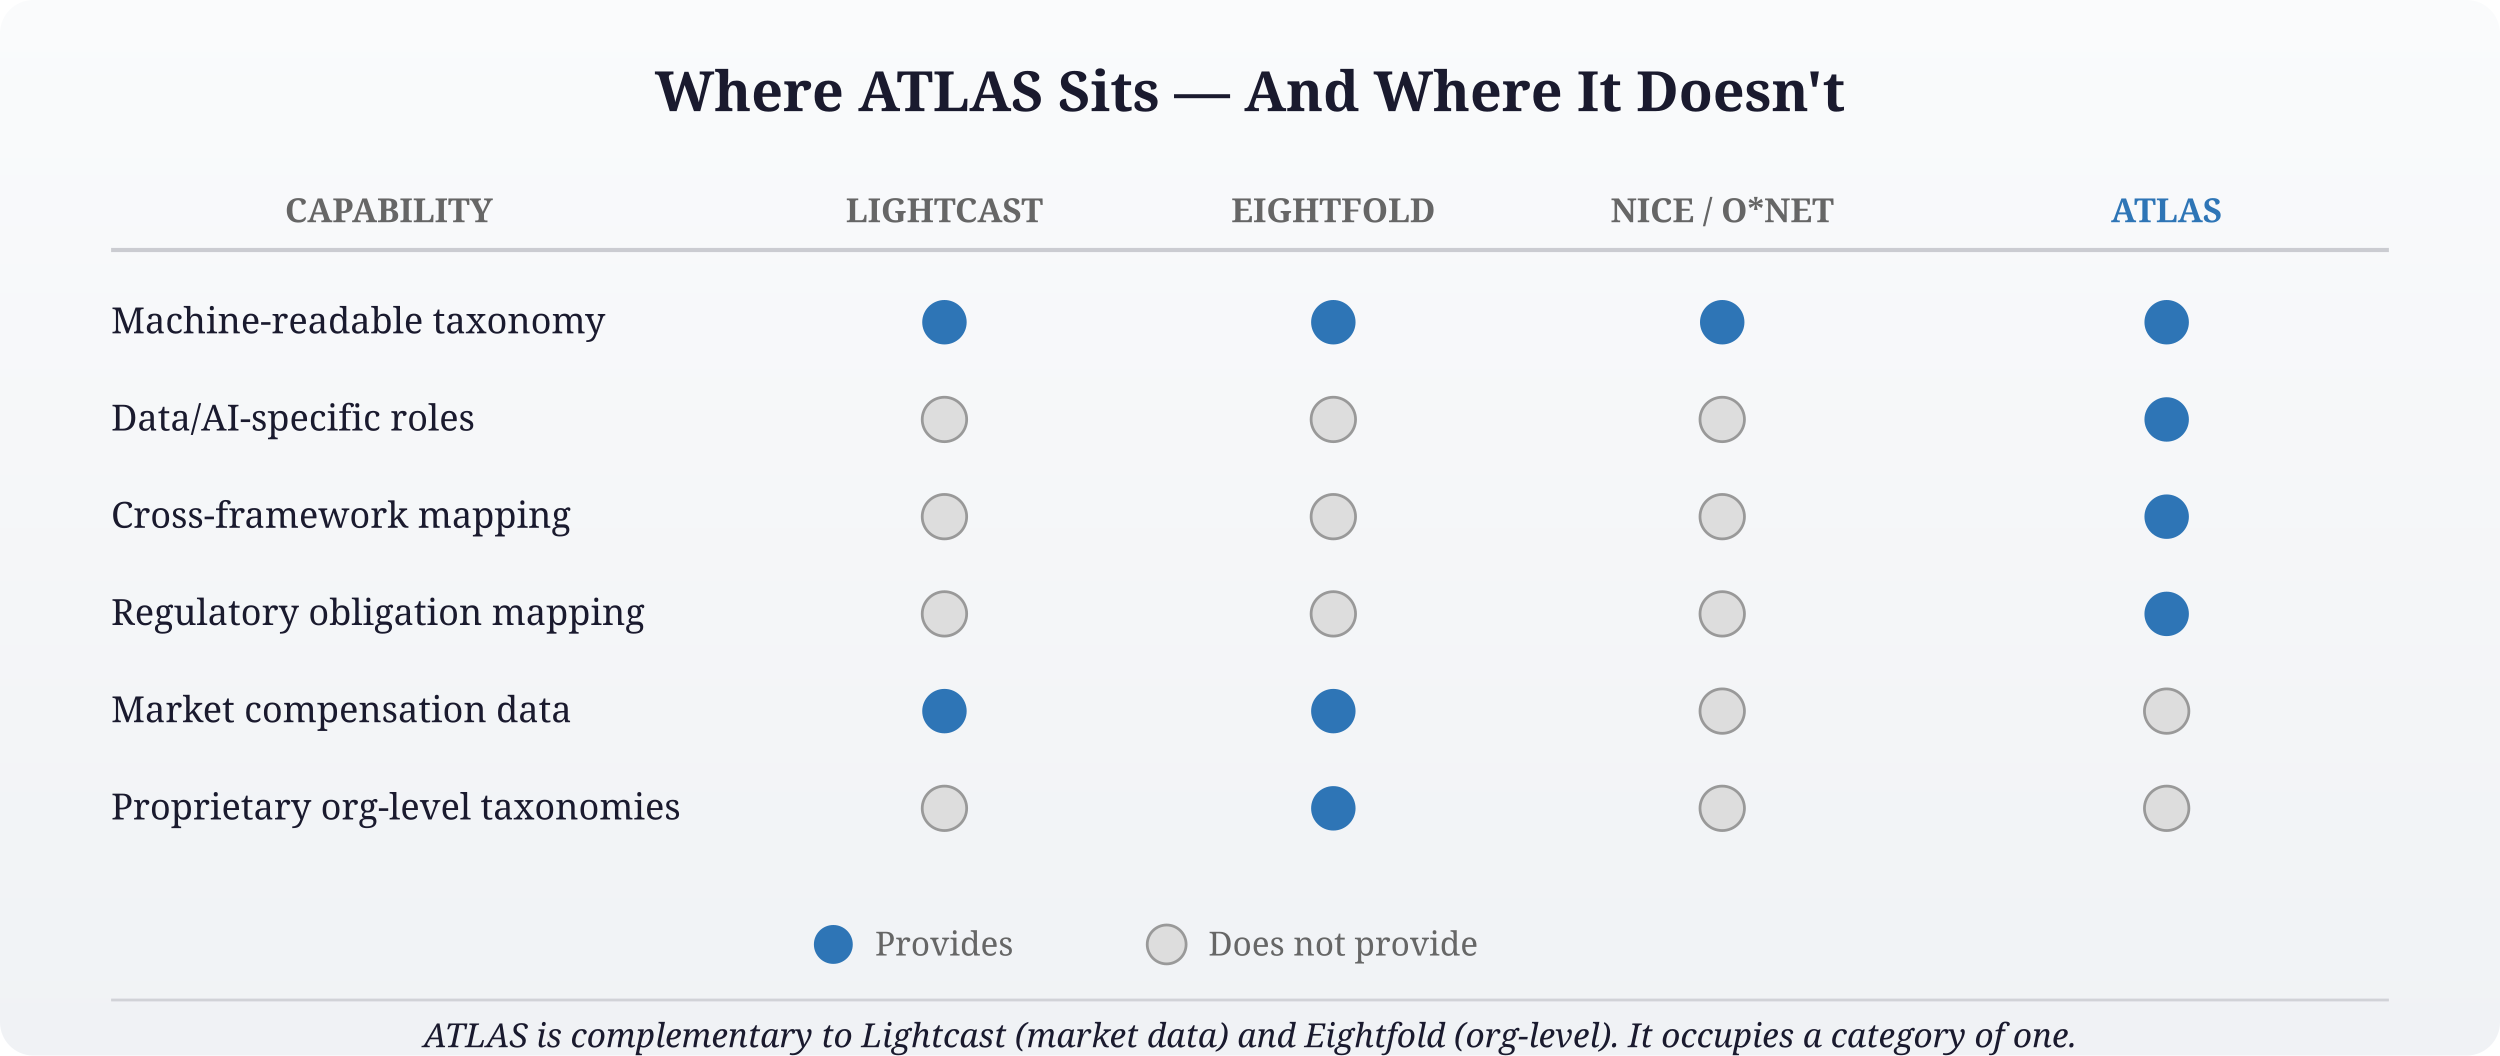
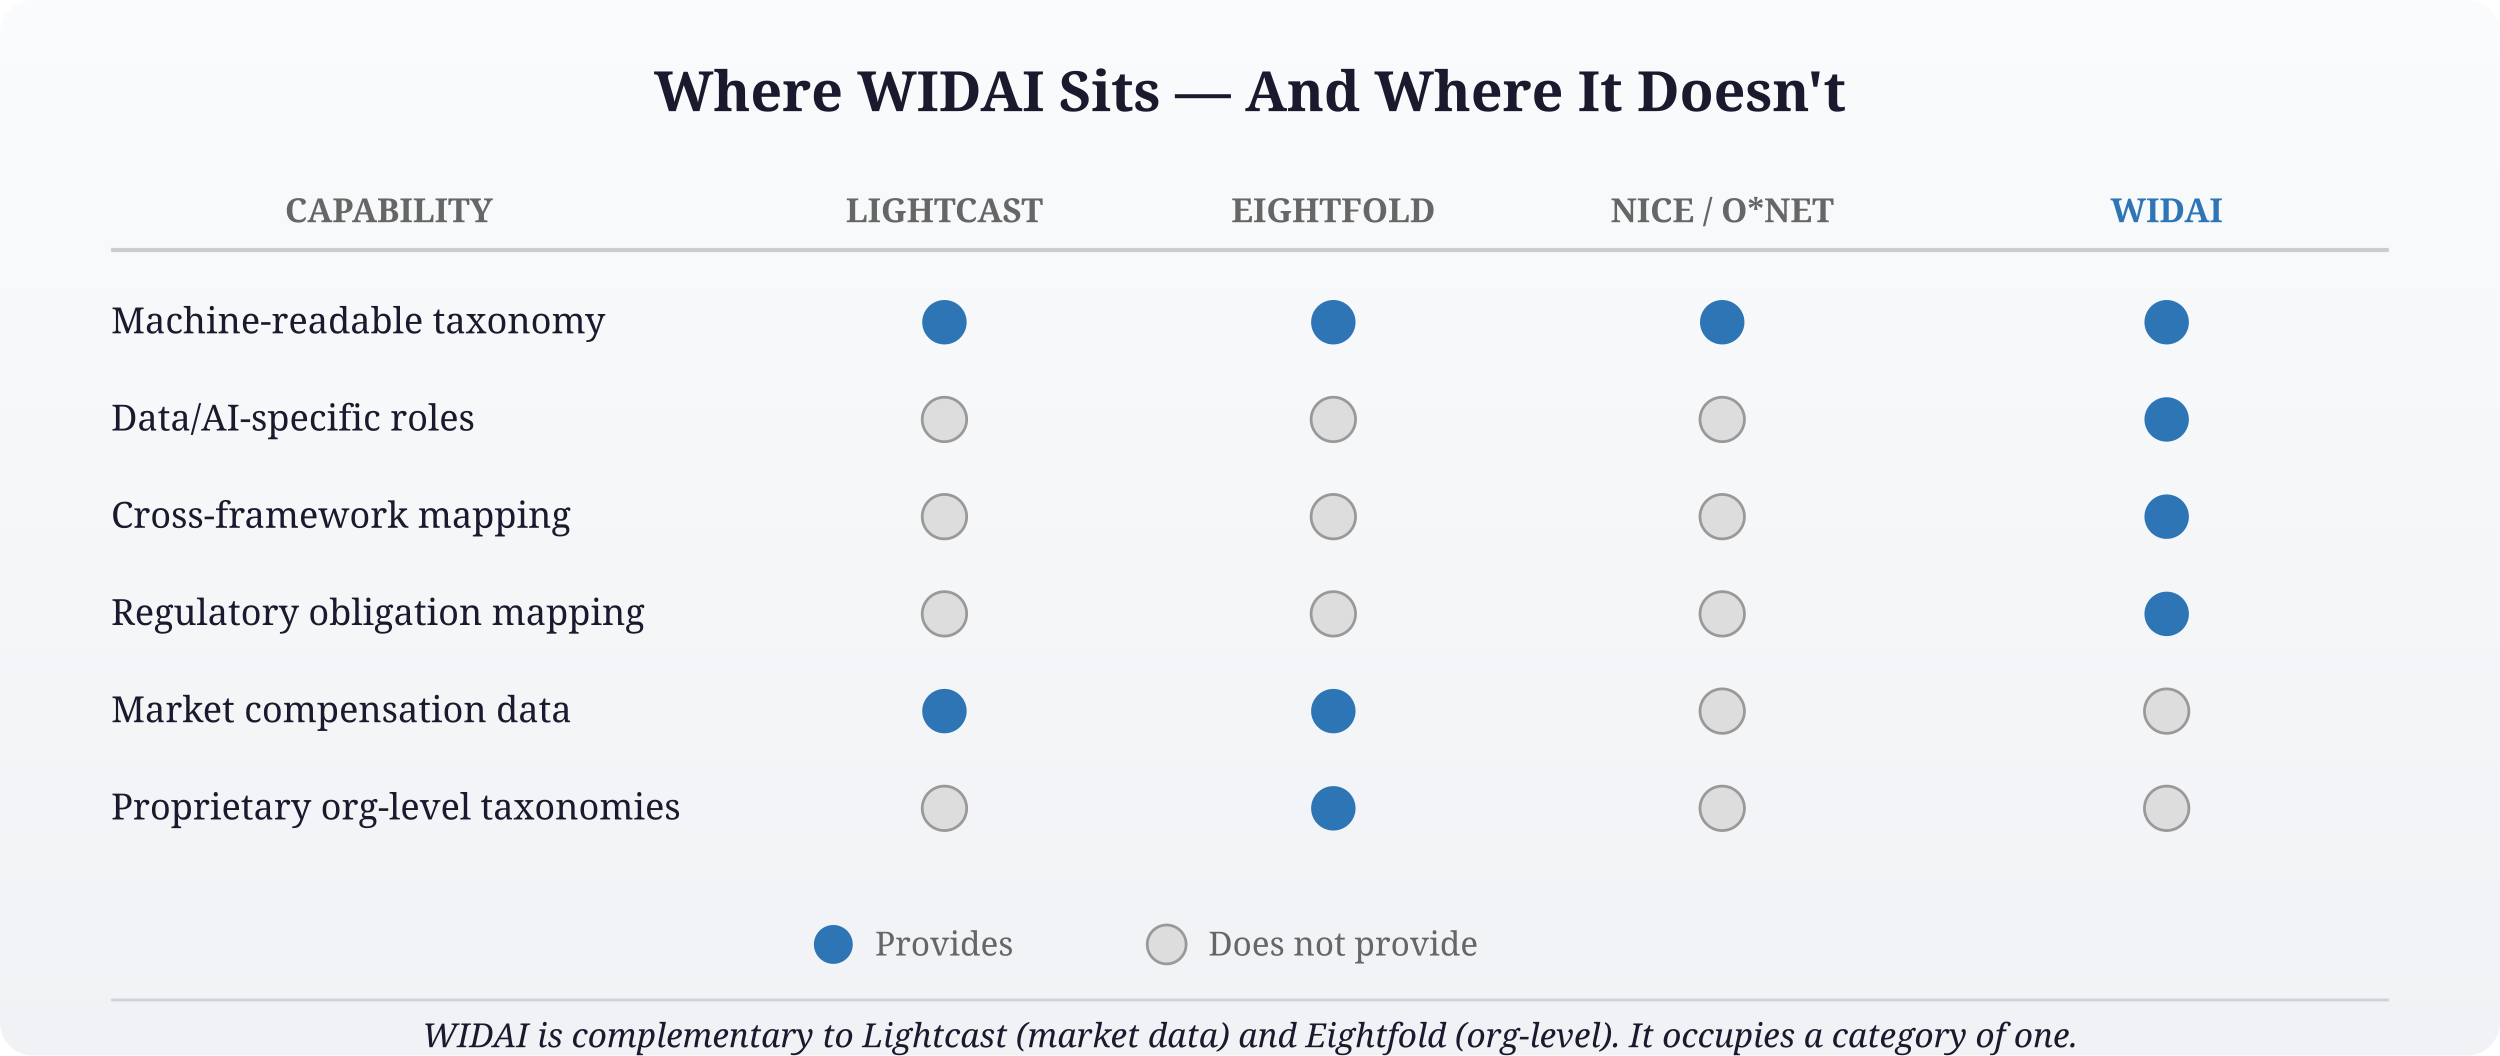
<svg xmlns="http://www.w3.org/2000/svg" viewBox="0 0 900 380">
  <defs>
    <linearGradient id="bg2" x1="0" y1="0" x2="0" y2="1">
      <stop offset="0%" stop-color="#FAFBFC" />
      <stop offset="100%" stop-color="#F0F2F5" />
    </linearGradient>
  </defs>
  <rect width="900" height="380" rx="12" fill="url(#bg2)" />
-   <text x="450" y="40" text-anchor="middle" font-family="Georgia, serif" font-size="20" font-weight="bold" fill="#1A1A2E">Where ATLAS Sits — And Where It Doesn't</text>
+   <text x="450" y="40" text-anchor="middle" font-family="Georgia, serif" font-size="20" font-weight="bold" fill="#1A1A2E">Where WIDAI Sits — And Where It Doesn't</text>
  <text x="140" y="80" text-anchor="middle" font-family="Georgia, serif" font-size="12" font-weight="bold" fill="#666">CAPABILITY</text>
  <text x="340" y="80" text-anchor="middle" font-family="Georgia, serif" font-size="12" font-weight="bold" fill="#666">LIGHTCAST</text>
  <text x="480" y="80" text-anchor="middle" font-family="Georgia, serif" font-size="12" font-weight="bold" fill="#666">EIGHTFOLD</text>
  <text x="620" y="80" text-anchor="middle" font-family="Georgia, serif" font-size="12" font-weight="bold" fill="#666">NICE / O*NET</text>
-   <text x="780" y="80" text-anchor="middle" font-family="Georgia, serif" font-size="12" font-weight="bold" fill="#2E75B6">ATLAS</text>
+   <text x="780" y="80" text-anchor="middle" font-family="Georgia, serif" font-size="12" font-weight="bold" fill="#2E75B6">WIDAI</text>
  <line x1="40" y1="90" x2="860" y2="90" stroke="#1A1A2E" stroke-width="1.5" opacity="0.2" />
  <text x="40" y="120" font-family="Georgia, serif" font-size="13" fill="#1A1A2E">Machine-readable taxonomy</text>
  <circle cx="340" cy="116" r="8" fill="#2E75B6" />
  <circle cx="480" cy="116" r="8" fill="#2E75B6" />
  <circle cx="620" cy="116" r="8" fill="#2E75B6" />
  <circle cx="780" cy="116" r="8" fill="#2E75B6" />
  <text x="40" y="155" font-family="Georgia, serif" font-size="13" fill="#1A1A2E">Data/AI-specific roles</text>
  <circle cx="340" cy="151" r="8" fill="#DDD" stroke="#999" stroke-width="1" />
  <circle cx="480" cy="151" r="8" fill="#DDD" stroke="#999" stroke-width="1" />
  <circle cx="620" cy="151" r="8" fill="#DDD" stroke="#999" stroke-width="1" />
  <circle cx="780" cy="151" r="8" fill="#2E75B6" />
  <text x="40" y="190" font-family="Georgia, serif" font-size="13" fill="#1A1A2E">Cross-framework mapping</text>
  <circle cx="340" cy="186" r="8" fill="#DDD" stroke="#999" stroke-width="1" />
  <circle cx="480" cy="186" r="8" fill="#DDD" stroke="#999" stroke-width="1" />
  <circle cx="620" cy="186" r="8" fill="#DDD" stroke="#999" stroke-width="1" />
  <circle cx="780" cy="186" r="8" fill="#2E75B6" />
  <text x="40" y="225" font-family="Georgia, serif" font-size="13" fill="#1A1A2E">Regulatory obligation mapping</text>
  <circle cx="340" cy="221" r="8" fill="#DDD" stroke="#999" stroke-width="1" />
  <circle cx="480" cy="221" r="8" fill="#DDD" stroke="#999" stroke-width="1" />
  <circle cx="620" cy="221" r="8" fill="#DDD" stroke="#999" stroke-width="1" />
  <circle cx="780" cy="221" r="8" fill="#2E75B6" />
  <text x="40" y="260" font-family="Georgia, serif" font-size="13" fill="#1A1A2E">Market compensation data</text>
  <circle cx="340" cy="256" r="8" fill="#2E75B6" />
  <circle cx="480" cy="256" r="8" fill="#2E75B6" />
  <circle cx="620" cy="256" r="8" fill="#DDD" stroke="#999" stroke-width="1" />
  <circle cx="780" cy="256" r="8" fill="#DDD" stroke="#999" stroke-width="1" />
  <text x="40" y="295" font-family="Georgia, serif" font-size="13" fill="#1A1A2E">Proprietary org-level taxonomies</text>
  <circle cx="340" cy="291" r="8" fill="#DDD" stroke="#999" stroke-width="1" />
  <circle cx="480" cy="291" r="8" fill="#2E75B6" />
  <circle cx="620" cy="291" r="8" fill="#DDD" stroke="#999" stroke-width="1" />
  <circle cx="780" cy="291" r="8" fill="#DDD" stroke="#999" stroke-width="1" />
  <circle cx="300" cy="340" r="7" fill="#2E75B6" />
  <text x="315" y="344" font-family="Georgia, serif" font-size="12" fill="#666">Provides</text>
  <circle cx="420" cy="340" r="7" fill="#DDD" stroke="#999" stroke-width="1" />
  <text x="435" y="344" font-family="Georgia, serif" font-size="12" fill="#666">Does not provide</text>
  <line x1="40" y1="360" x2="860" y2="360" stroke="#1A1A2E" stroke-width="1" opacity="0.15" />
-   <text x="450" y="377" text-anchor="middle" font-family="Georgia, serif" font-size="12" font-style="italic" fill="#1A1A2E">ATLAS is complementary to Lightcast (market data) and Eightfold (org-level). It occupies a category of one.</text>
+   <text x="450" y="377" text-anchor="middle" font-family="Georgia, serif" font-size="12" font-style="italic" fill="#1A1A2E">WIDAI is complementary to Lightcast (market data) and Eightfold (org-level). It occupies a category of one.</text>
</svg>
